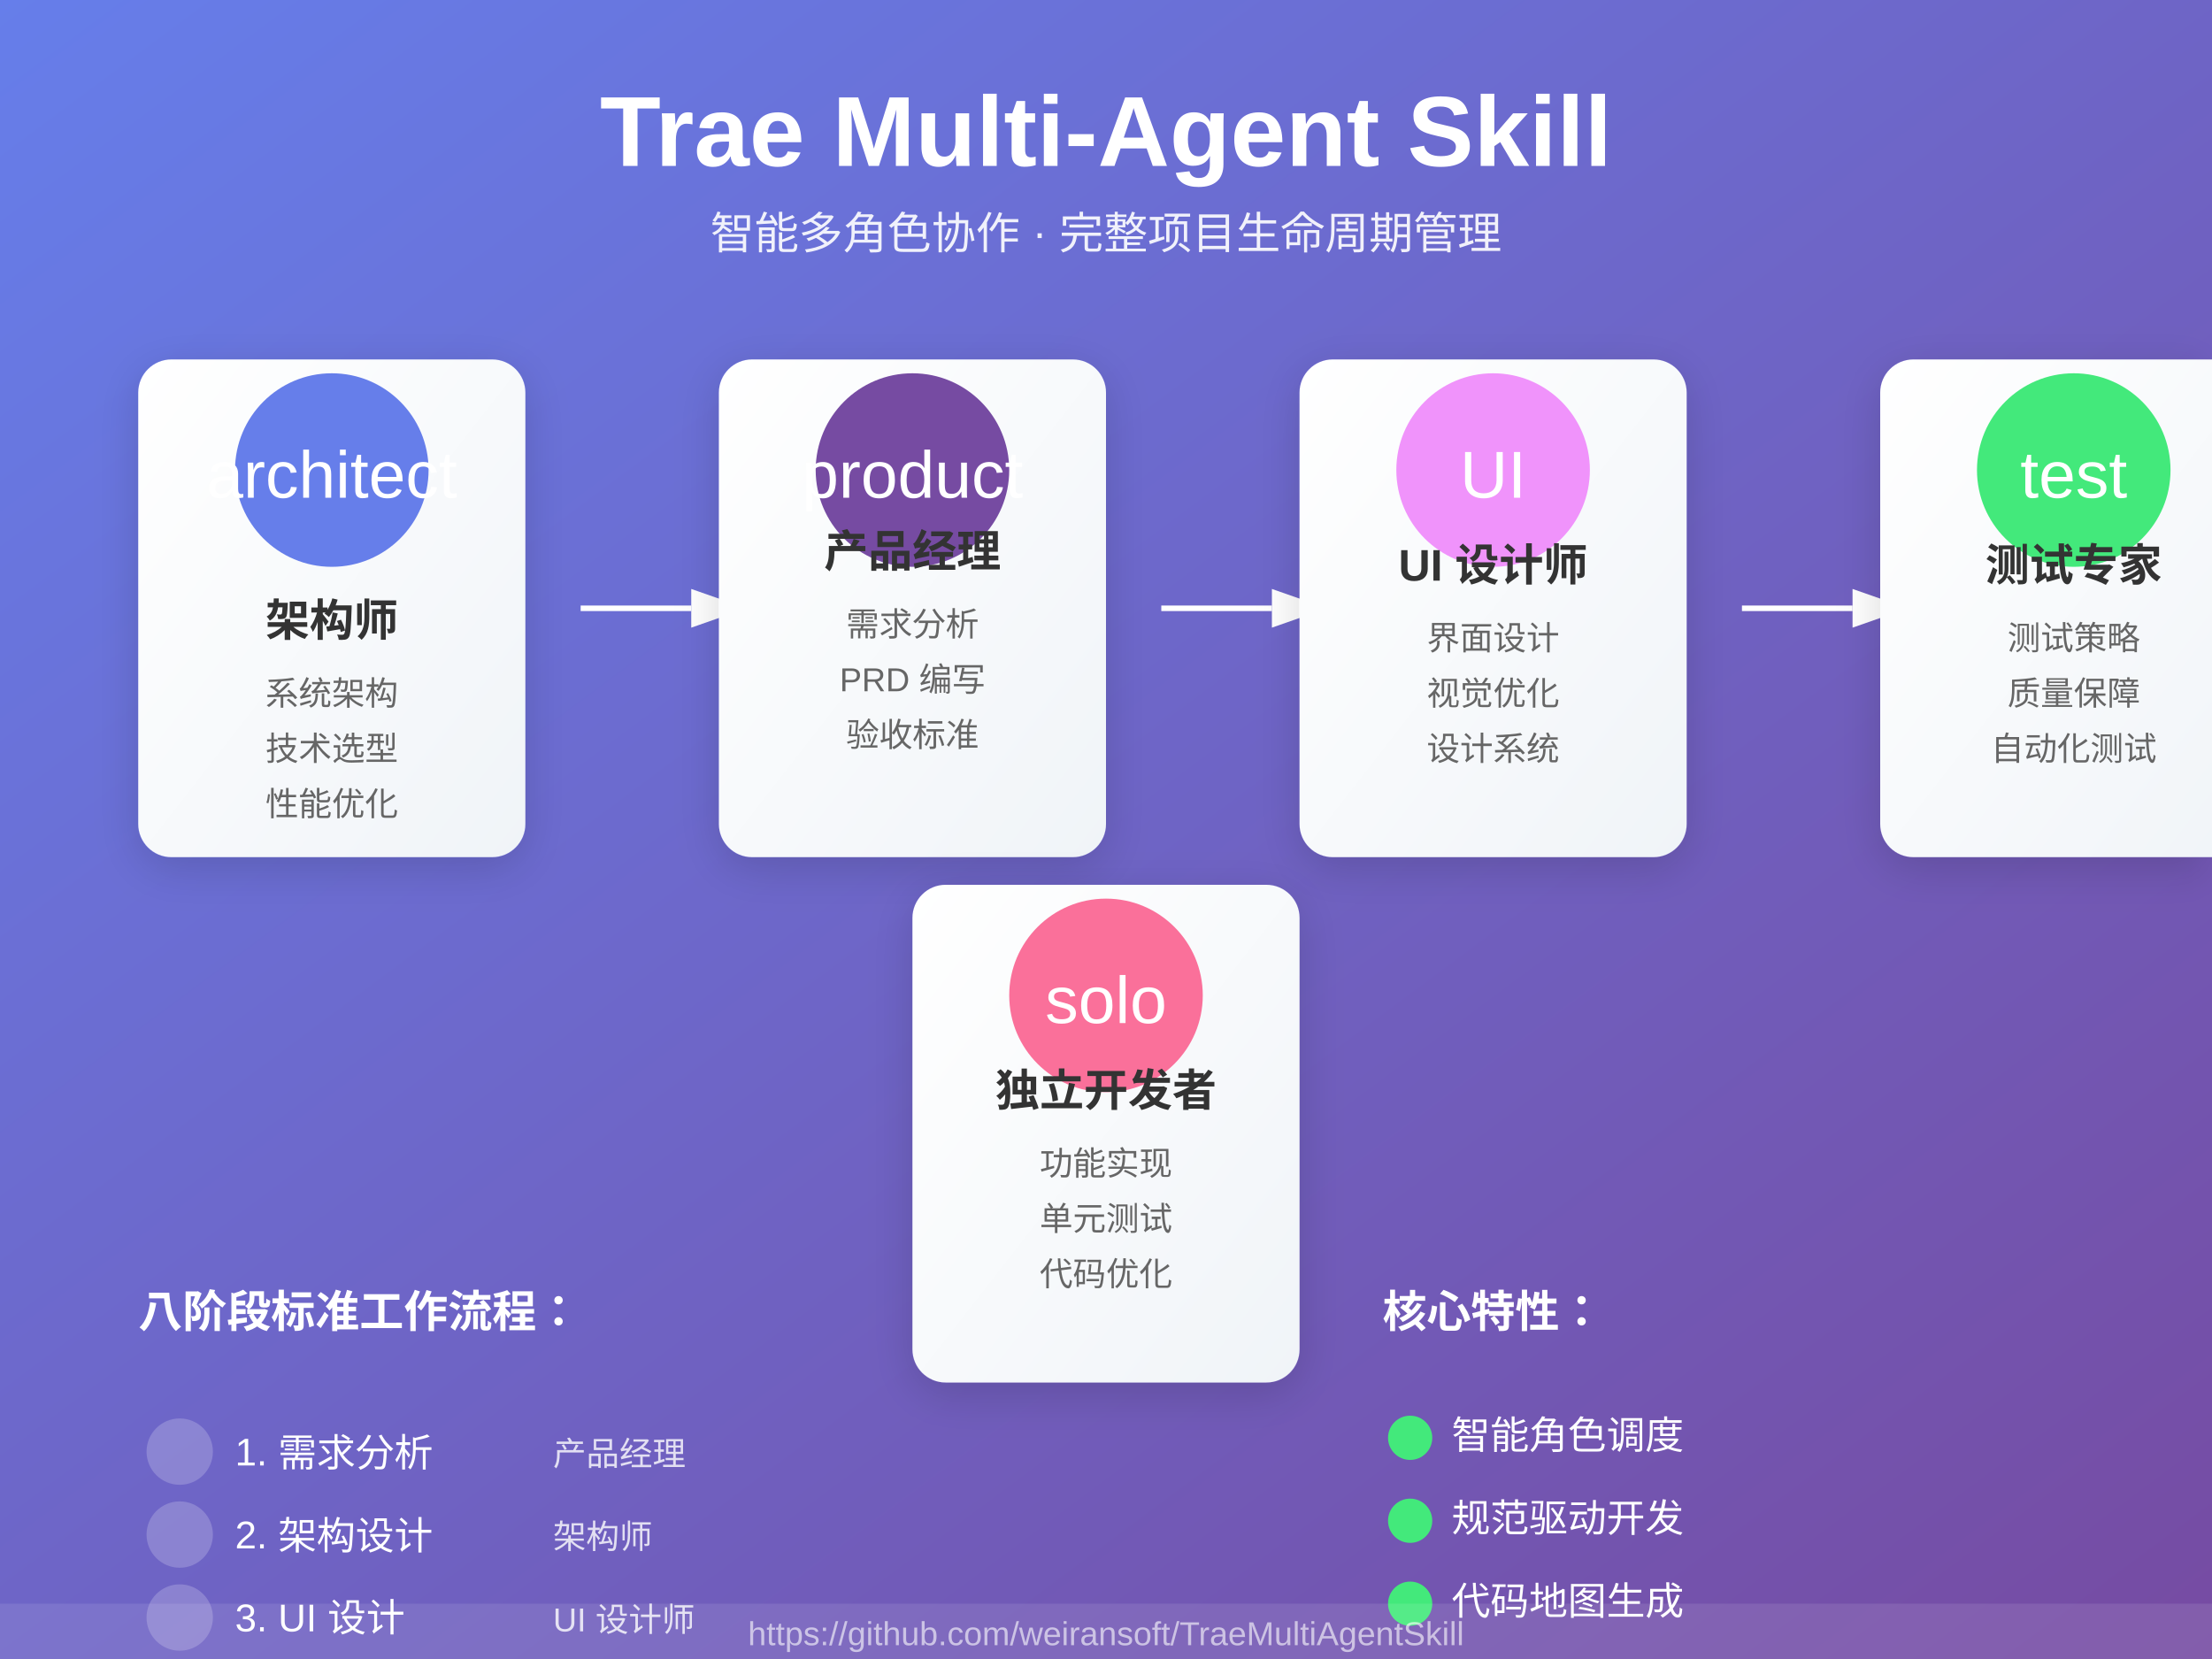
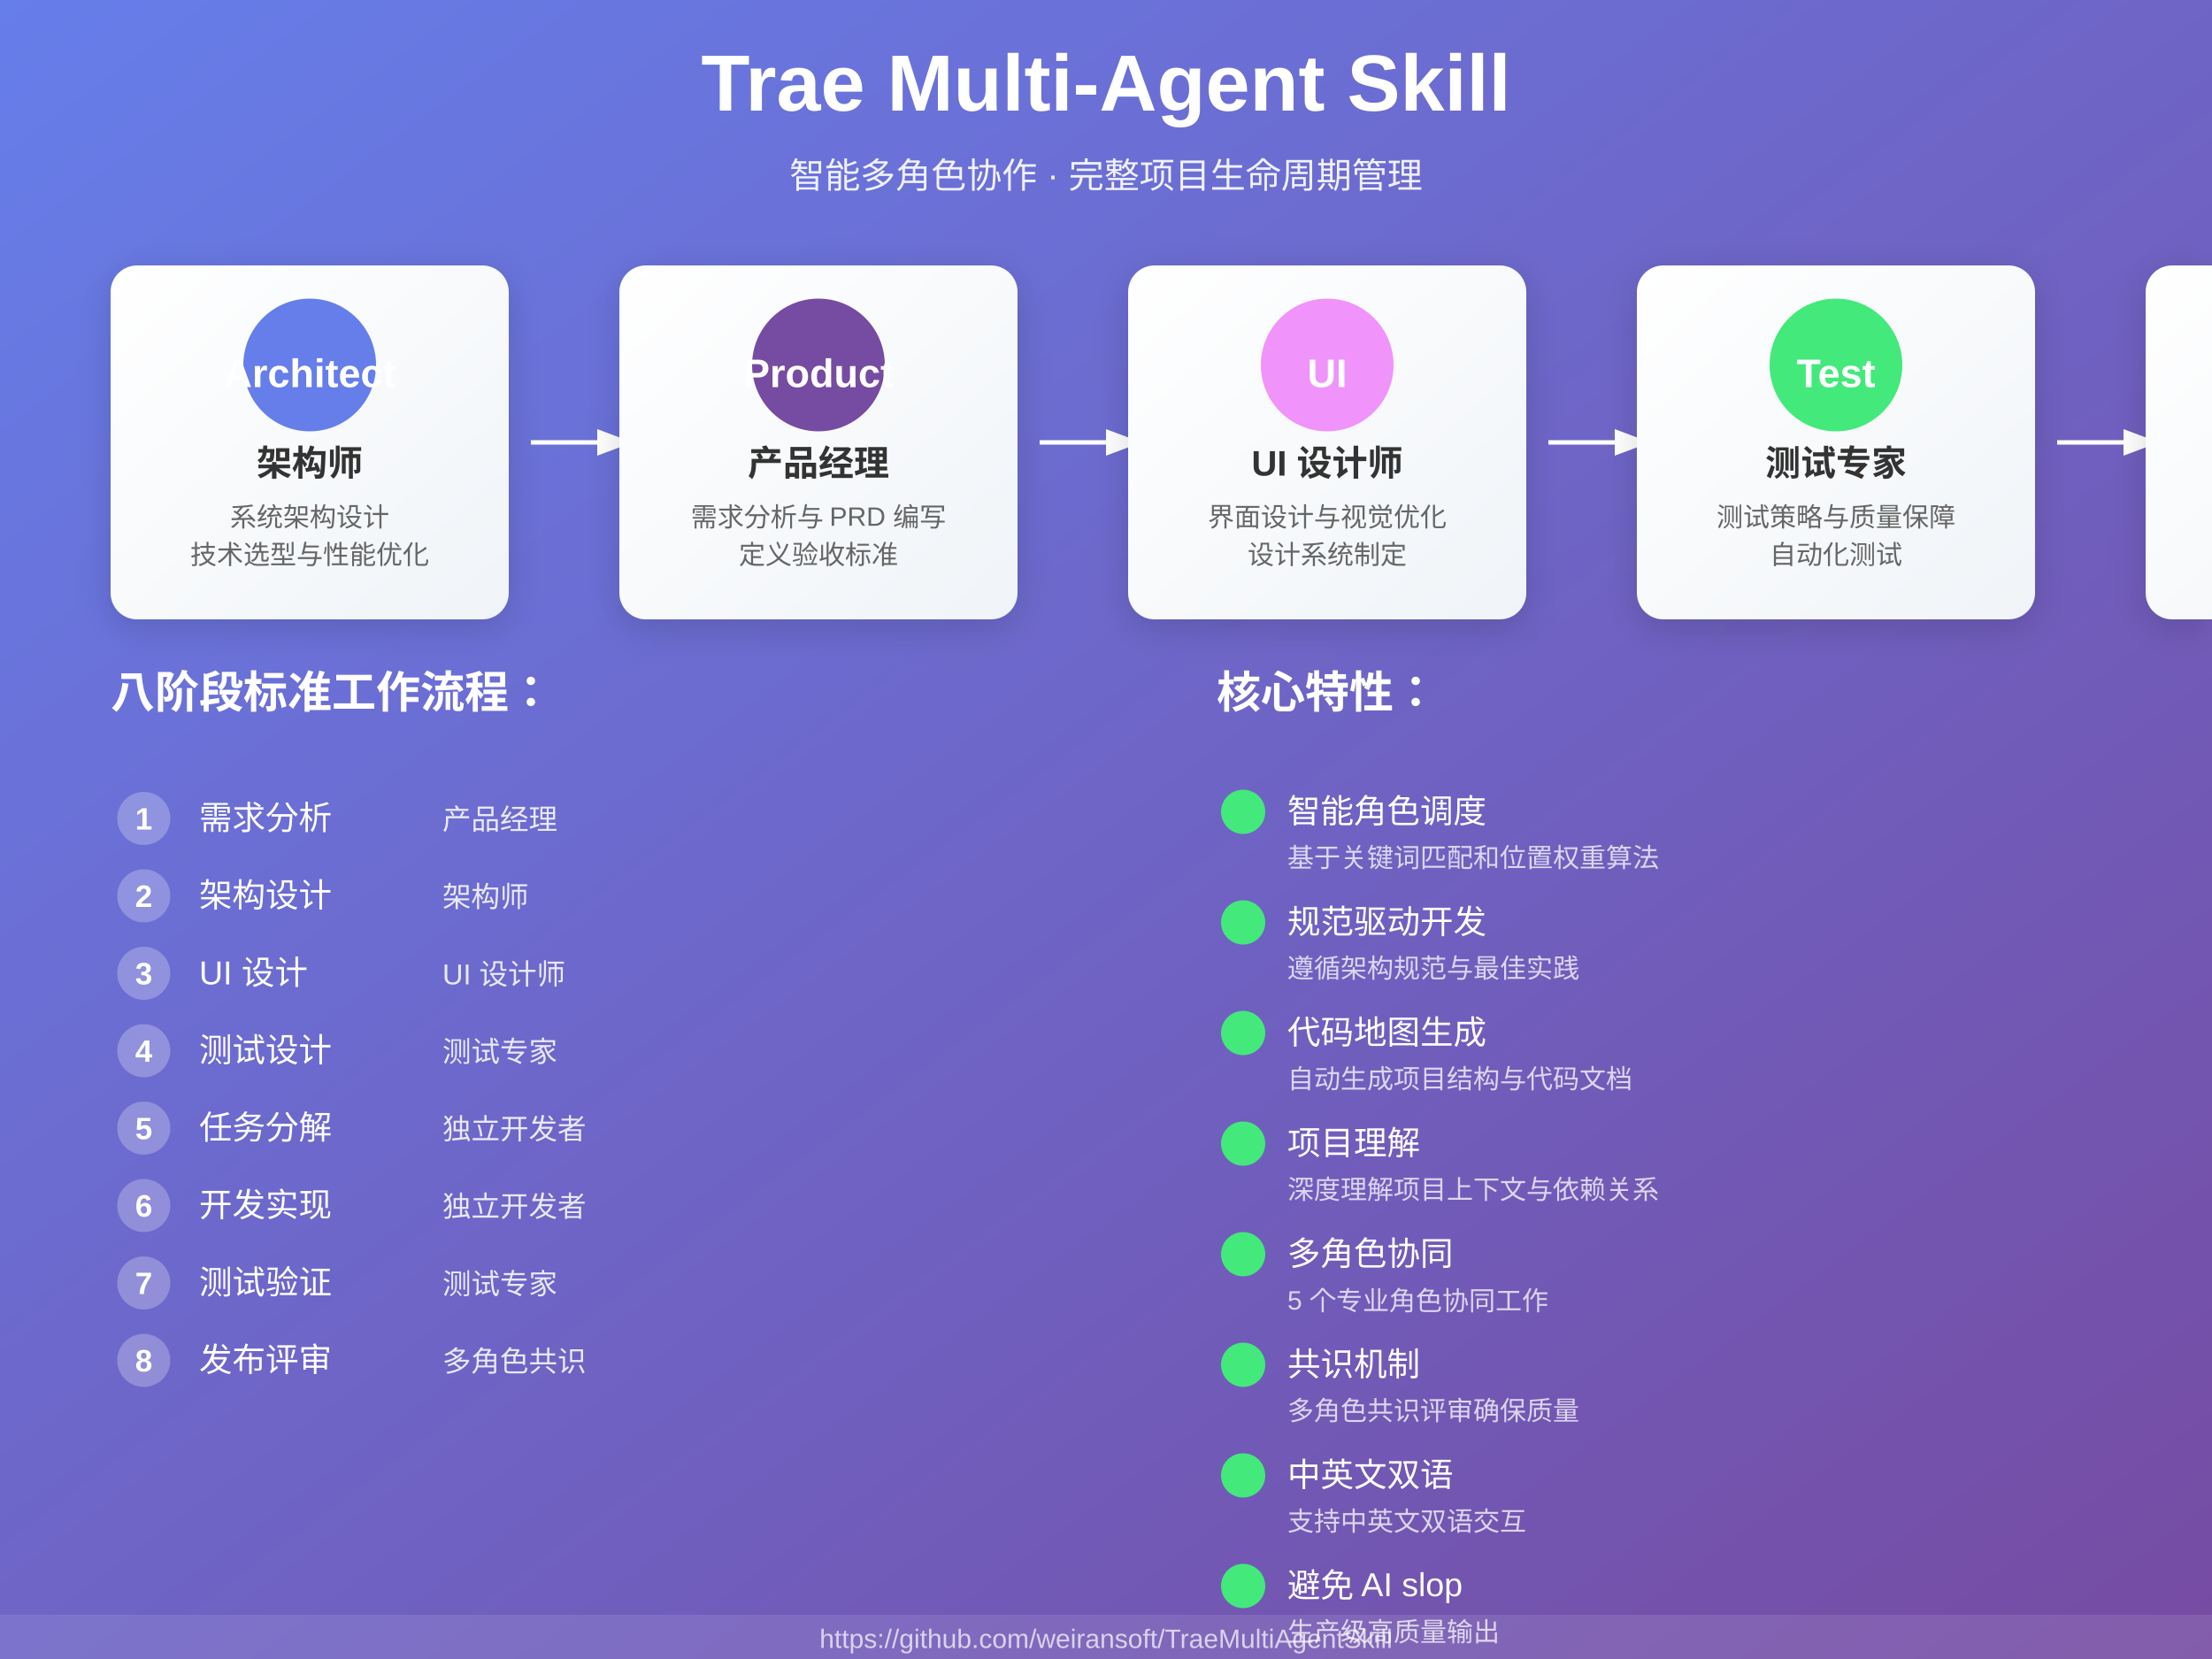
- <svg xmlns="http://www.w3.org/2000/svg" width="800" height="600" viewBox="0 0 800 600">
+ <svg xmlns="http://www.w3.org/2000/svg" width="1000" height="750" viewBox="0 0 1000 750">
  <defs>
    <linearGradient id="bgGradient" x1="0%" y1="0%" x2="100%" y2="100%">
      <stop offset="0%" style="stop-color:#667eea;stop-opacity:1" />
      <stop offset="100%" style="stop-color:#764ba2;stop-opacity:1" />
    </linearGradient>
    <linearGradient id="cardGradient" x1="0%" y1="0%" x2="100%" y2="100%">
      <stop offset="0%" style="stop-color:#ffffff;stop-opacity:1" />
      <stop offset="100%" style="stop-color:#f0f4f8;stop-opacity:1" />
    </linearGradient>
    <filter id="shadow" x="-20%" y="-20%" width="140%" height="140%">
      <feDropShadow dx="0" dy="4" stdDeviation="8" flood-color="#000000" flood-opacity="0.15" />
    </filter>
  </defs>
-   <rect width="800" height="600" fill="url(#bgGradient)" />
-   <text x="400" y="60" font-family="Arial, sans-serif" font-size="36" font-weight="bold" fill="white" text-anchor="middle">
+   <rect width="1000" height="750" fill="url(#bgGradient)" />
+   <text x="500" y="50" font-family="Arial, sans-serif" font-size="36" font-weight="bold" fill="white" text-anchor="middle">
    Trae Multi-Agent Skill
  </text>
-   <text x="400" y="90" font-family="Arial, sans-serif" font-size="16" fill="rgba(255,255,255,0.9)" text-anchor="middle">
+   <text x="500" y="85" font-family="Arial, sans-serif" font-size="16" fill="rgba(255,255,255,0.9)" text-anchor="middle">
    智能多角色协作 · 完整项目生命周期管理
  </text>
-   <g transform="translate(50, 130)">
+   <g transform="translate(50, 120)">
    <g transform="translate(0, 0)">
-       <rect x="0" y="0" width="140" height="180" rx="12" fill="url(#cardGradient)" filter="url(#shadow)" />
-       <circle cx="70" cy="40" r="35" fill="#667eea" />
-       <text x="70" y="50" font-family="Arial, sans-serif" font-size="24" fill="white" text-anchor="middle"> architect </text>
-       <text x="70" y="100" font-family="Arial, sans-serif" font-size="16" font-weight="bold" fill="#333" text-anchor="middle">架构师</text>
-       <text x="70" y="125" font-family="Arial, sans-serif" font-size="12" fill="#666" text-anchor="middle">系统架构</text>
-       <text x="70" y="145" font-family="Arial, sans-serif" font-size="12" fill="#666" text-anchor="middle">技术选型</text>
-       <text x="70" y="165" font-family="Arial, sans-serif" font-size="12" fill="#666" text-anchor="middle">性能优化</text>
+       <rect x="0" y="0" width="180" height="160" rx="12" fill="url(#cardGradient)" filter="url(#shadow)" />
+       <circle cx="90" cy="45" r="30" fill="#667eea" />
+       <text x="90" y="55" font-family="Arial, sans-serif" font-size="18" fill="white" text-anchor="middle" font-weight="bold">Architect</text>
+       <text x="90" y="95" font-family="Arial, sans-serif" font-size="16" font-weight="bold" fill="#333" text-anchor="middle">架构师</text>
+       <text x="90" y="118" font-family="Arial, sans-serif" font-size="12" fill="#666" text-anchor="middle">系统架构设计</text>
+       <text x="90" y="135" font-family="Arial, sans-serif" font-size="12" fill="#666" text-anchor="middle">技术选型与性能优化</text>
    </g>
-     <path d="M160 90 L200 90" stroke="white" stroke-width="2" marker-end="url(#arrowhead)" />
-     <g transform="translate(210, 0)">
-       <rect x="0" y="0" width="140" height="180" rx="12" fill="url(#cardGradient)" filter="url(#shadow)" />
-       <circle cx="70" cy="40" r="35" fill="#764ba2" />
-       <text x="70" y="50" font-family="Arial, sans-serif" font-size="24" fill="white" text-anchor="middle"> product </text>
-       <text x="70" y="75" font-family="Arial, sans-serif" font-size="16" font-weight="bold" fill="#333" text-anchor="middle">产品经理</text>
-       <text x="70" y="100" font-family="Arial, sans-serif" font-size="12" fill="#666" text-anchor="middle">需求分析</text>
-       <text x="70" y="120" font-family="Arial, sans-serif" font-size="12" fill="#666" text-anchor="middle">PRD 编写</text>
-       <text x="70" y="140" font-family="Arial, sans-serif" font-size="12" fill="#666" text-anchor="middle">验收标准</text>
+     <path d="M190 80 L220 80" stroke="white" stroke-width="2" marker-end="url(#arrowhead)" />
+     <g transform="translate(230, 0)">
+       <rect x="0" y="0" width="180" height="160" rx="12" fill="url(#cardGradient)" filter="url(#shadow)" />
+       <circle cx="90" cy="45" r="30" fill="#764ba2" />
+       <text x="90" y="55" font-family="Arial, sans-serif" font-size="18" fill="white" text-anchor="middle" font-weight="bold">Product</text>
+       <text x="90" y="95" font-family="Arial, sans-serif" font-size="16" font-weight="bold" fill="#333" text-anchor="middle">产品经理</text>
+       <text x="90" y="118" font-family="Arial, sans-serif" font-size="12" fill="#666" text-anchor="middle">需求分析与 PRD 编写</text>
+       <text x="90" y="135" font-family="Arial, sans-serif" font-size="12" fill="#666" text-anchor="middle">定义验收标准</text>
    </g>
-     <path d="M370 90 L410 90" stroke="white" stroke-width="2" marker-end="url(#arrowhead)" />
-     <g transform="translate(420, 0)">
-       <rect x="0" y="0" width="140" height="180" rx="12" fill="url(#cardGradient)" filter="url(#shadow)" />
-       <circle cx="70" cy="40" r="35" fill="#f093fb" />
-       <text x="70" y="50" font-family="Arial, sans-serif" font-size="24" fill="white" text-anchor="middle"> UI </text>
-       <text x="70" y="80" font-family="Arial, sans-serif" font-size="16" font-weight="bold" fill="#333" text-anchor="middle">UI 设计师</text>
-       <text x="70" y="105" font-family="Arial, sans-serif" font-size="12" fill="#666" text-anchor="middle">界面设计</text>
-       <text x="70" y="125" font-family="Arial, sans-serif" font-size="12" fill="#666" text-anchor="middle">视觉优化</text>
-       <text x="70" y="145" font-family="Arial, sans-serif" font-size="12" fill="#666" text-anchor="middle">设计系统</text>
+     <path d="M420 80 L450 80" stroke="white" stroke-width="2" marker-end="url(#arrowhead)" />
+     <g transform="translate(460, 0)">
+       <rect x="0" y="0" width="180" height="160" rx="12" fill="url(#cardGradient)" filter="url(#shadow)" />
+       <circle cx="90" cy="45" r="30" fill="#f093fb" />
+       <text x="90" y="55" font-family="Arial, sans-serif" font-size="18" fill="white" text-anchor="middle" font-weight="bold">UI</text>
+       <text x="90" y="95" font-family="Arial, sans-serif" font-size="16" font-weight="bold" fill="#333" text-anchor="middle">UI 设计师</text>
+       <text x="90" y="118" font-family="Arial, sans-serif" font-size="12" fill="#666" text-anchor="middle">界面设计与视觉优化</text>
+       <text x="90" y="135" font-family="Arial, sans-serif" font-size="12" fill="#666" text-anchor="middle">设计系统制定</text>
    </g>
-     <path d="M580 90 L620 90" stroke="white" stroke-width="2" marker-end="url(#arrowhead)" />
-     <g transform="translate(630, 0)">
-       <rect x="0" y="0" width="140" height="180" rx="12" fill="url(#cardGradient)" filter="url(#shadow)" />
-       <circle cx="70" cy="40" r="35" fill="#43e97b" />
-       <text x="70" y="50" font-family="Arial, sans-serif" font-size="24" fill="white" text-anchor="middle"> test </text>
-       <text x="70" y="80" font-family="Arial, sans-serif" font-size="16" font-weight="bold" fill="#333" text-anchor="middle">测试专家</text>
-       <text x="70" y="105" font-family="Arial, sans-serif" font-size="12" fill="#666" text-anchor="middle">测试策略</text>
-       <text x="70" y="125" font-family="Arial, sans-serif" font-size="12" fill="#666" text-anchor="middle">质量保障</text>
-       <text x="70" y="145" font-family="Arial, sans-serif" font-size="12" fill="#666" text-anchor="middle">自动化测试</text>
+     <path d="M650 80 L680 80" stroke="white" stroke-width="2" marker-end="url(#arrowhead)" />
+     <g transform="translate(690, 0)">
+       <rect x="0" y="0" width="180" height="160" rx="12" fill="url(#cardGradient)" filter="url(#shadow)" />
+       <circle cx="90" cy="45" r="30" fill="#43e97b" />
+       <text x="90" y="55" font-family="Arial, sans-serif" font-size="18" fill="white" text-anchor="middle" font-weight="bold">Test</text>
+       <text x="90" y="95" font-family="Arial, sans-serif" font-size="16" font-weight="bold" fill="#333" text-anchor="middle">测试专家</text>
+       <text x="90" y="118" font-family="Arial, sans-serif" font-size="12" fill="#666" text-anchor="middle">测试策略与质量保障</text>
+       <text x="90" y="135" font-family="Arial, sans-serif" font-size="12" fill="#666" text-anchor="middle">自动化测试</text>
+     </g>
+     <path d="M880 80 L910 80" stroke="white" stroke-width="2" marker-end="url(#arrowhead)" />
+     <g transform="translate(920, 0)">
+       <rect x="0" y="0" width="180" height="160" rx="12" fill="url(#cardGradient)" filter="url(#shadow)" />
+       <circle cx="90" cy="45" r="30" fill="#fa709a" />
+       <text x="90" y="55" font-family="Arial, sans-serif" font-size="18" fill="white" text-anchor="middle" font-weight="bold">Solo</text>
+       <text x="90" y="95" font-family="Arial, sans-serif" font-size="16" font-weight="bold" fill="#333" text-anchor="middle">独立开发者</text>
+       <text x="90" y="118" font-family="Arial, sans-serif" font-size="12" fill="#666" text-anchor="middle">功能实现与单元测试</text>
+       <text x="90" y="135" font-family="Arial, sans-serif" font-size="12" fill="#666" text-anchor="middle">代码优化</text>
    </g>
  </g>
-   <g transform="translate(330, 320)">
-     <rect x="0" y="0" width="140" height="180" rx="12" fill="url(#cardGradient)" filter="url(#shadow)" />
-     <circle cx="70" cy="40" r="35" fill="#fa709a" />
-     <text x="70" y="50" font-family="Arial, sans-serif" font-size="24" fill="white" text-anchor="middle"> solo </text>
-     <text x="70" y="80" font-family="Arial, sans-serif" font-size="16" font-weight="bold" fill="#333" text-anchor="middle">独立开发者</text>
-     <text x="70" y="105" font-family="Arial, sans-serif" font-size="12" fill="#666" text-anchor="middle">功能实现</text>
-     <text x="70" y="125" font-family="Arial, sans-serif" font-size="12" fill="#666" text-anchor="middle">单元测试</text>
-     <text x="70" y="145" font-family="Arial, sans-serif" font-size="12" fill="#666" text-anchor="middle">代码优化</text>
-   </g>
-   <g transform="translate(50, 480)">
-     <text x="0" y="0" font-family="Arial, sans-serif" font-size="16" font-weight="bold" fill="white">八阶段标准工作流程：</text>
-     <g transform="translate(0, 30)">
-       <circle cx="15" cy="15" r="12" fill="rgba(255,255,255,0.2)" />
-       <text x="35" y="20" font-family="Arial, sans-serif" font-size="14" fill="white">1. 需求分析</text>
-       <text x="150" y="20" font-family="Arial, sans-serif" font-size="12" fill="rgba(255,255,255,0.8)">产品经理</text>
+   <g transform="translate(50, 320)">
+     <text x="0" y="0" font-family="Arial, sans-serif" font-size="20" font-weight="bold" fill="white">八阶段标准工作流程：</text>
+     <g transform="translate(0, 35)">
+       <circle cx="15" cy="15" r="12" fill="rgba(255,255,255,0.25)" />
+       <text x="15" y="20" font-family="Arial, sans-serif" font-size="14" font-weight="bold" fill="white" text-anchor="middle">1</text>
+       <text x="40" y="20" font-family="Arial, sans-serif" font-size="15" fill="white">需求分析</text>
+       <text x="150" y="20" font-family="Arial, sans-serif" font-size="13" fill="rgba(255,255,255,0.85)">产品经理</text>
    </g>
-     <g transform="translate(0, 60)">
-       <circle cx="15" cy="15" r="12" fill="rgba(255,255,255,0.2)" />
-       <text x="35" y="20" font-family="Arial, sans-serif" font-size="14" fill="white">2. 架构设计</text>
-       <text x="150" y="20" font-family="Arial, sans-serif" font-size="12" fill="rgba(255,255,255,0.8)">架构师</text>
+     <g transform="translate(0, 70)">
+       <circle cx="15" cy="15" r="12" fill="rgba(255,255,255,0.25)" />
+       <text x="15" y="20" font-family="Arial, sans-serif" font-size="14" font-weight="bold" fill="white" text-anchor="middle">2</text>
+       <text x="40" y="20" font-family="Arial, sans-serif" font-size="15" fill="white">架构设计</text>
+       <text x="150" y="20" font-family="Arial, sans-serif" font-size="13" fill="rgba(255,255,255,0.85)">架构师</text>
    </g>
-     <g transform="translate(0, 90)">
-       <circle cx="15" cy="15" r="12" fill="rgba(255,255,255,0.2)" />
-       <text x="35" y="20" font-family="Arial, sans-serif" font-size="14" fill="white">3. UI 设计</text>
-       <text x="150" y="20" font-family="Arial, sans-serif" font-size="12" fill="rgba(255,255,255,0.8)">UI 设计师</text>
+     <g transform="translate(0, 105)">
+       <circle cx="15" cy="15" r="12" fill="rgba(255,255,255,0.25)" />
+       <text x="15" y="20" font-family="Arial, sans-serif" font-size="14" font-weight="bold" fill="white" text-anchor="middle">3</text>
+       <text x="40" y="20" font-family="Arial, sans-serif" font-size="15" fill="white">UI 设计</text>
+       <text x="150" y="20" font-family="Arial, sans-serif" font-size="13" fill="rgba(255,255,255,0.85)">UI 设计师</text>
    </g>
-     <g transform="translate(0, 120)">
-       <circle cx="15" cy="15" r="12" fill="rgba(255,255,255,0.2)" />
-       <text x="35" y="20" font-family="Arial, sans-serif" font-size="14" fill="white">4. 测试设计</text>
-       <text x="150" y="20" font-family="Arial, sans-serif" font-size="12" fill="rgba(255,255,255,0.8)">测试专家</text>
+     <g transform="translate(0, 140)">
+       <circle cx="15" cy="15" r="12" fill="rgba(255,255,255,0.25)" />
+       <text x="15" y="20" font-family="Arial, sans-serif" font-size="14" font-weight="bold" fill="white" text-anchor="middle">4</text>
+       <text x="40" y="20" font-family="Arial, sans-serif" font-size="15" fill="white">测试设计</text>
+       <text x="150" y="20" font-family="Arial, sans-serif" font-size="13" fill="rgba(255,255,255,0.85)">测试专家</text>
    </g>
-     <g transform="translate(0, 150)">
-       <circle cx="15" cy="15" r="12" fill="rgba(255,255,255,0.2)" />
-       <text x="35" y="20" font-family="Arial, sans-serif" font-size="14" fill="white">5. 任务分解</text>
-       <text x="150" y="20" font-family="Arial, sans-serif" font-size="12" fill="rgba(255,255,255,0.8)">独立开发者</text>
-     </g>
-     <g transform="translate(0, 180)">
-       <circle cx="15" cy="15" r="12" fill="rgba(255,255,255,0.2)" />
-       <text x="35" y="20" font-family="Arial, sans-serif" font-size="14" fill="white">6. 开发实现</text>
-       <text x="150" y="20" font-family="Arial, sans-serif" font-size="12" fill="rgba(255,255,255,0.8)">独立开发者</text>
+     <g transform="translate(0, 175)">
+       <circle cx="15" cy="15" r="12" fill="rgba(255,255,255,0.25)" />
+       <text x="15" y="20" font-family="Arial, sans-serif" font-size="14" font-weight="bold" fill="white" text-anchor="middle">5</text>
+       <text x="40" y="20" font-family="Arial, sans-serif" font-size="15" fill="white">任务分解</text>
+       <text x="150" y="20" font-family="Arial, sans-serif" font-size="13" fill="rgba(255,255,255,0.85)">独立开发者</text>
    </g>
    <g transform="translate(0, 210)">
-       <circle cx="15" cy="15" r="12" fill="rgba(255,255,255,0.2)" />
-       <text x="35" y="20" font-family="Arial, sans-serif" font-size="14" fill="white">7. 测试验证</text>
-       <text x="150" y="20" font-family="Arial, sans-serif" font-size="12" fill="rgba(255,255,255,0.8)">测试专家</text>
+       <circle cx="15" cy="15" r="12" fill="rgba(255,255,255,0.25)" />
+       <text x="15" y="20" font-family="Arial, sans-serif" font-size="14" font-weight="bold" fill="white" text-anchor="middle">6</text>
+       <text x="40" y="20" font-family="Arial, sans-serif" font-size="15" fill="white">开发实现</text>
+       <text x="150" y="20" font-family="Arial, sans-serif" font-size="13" fill="rgba(255,255,255,0.85)">独立开发者</text>
    </g>
-     <g transform="translate(0, 240)">
-       <circle cx="15" cy="15" r="12" fill="rgba(255,255,255,0.2)" />
-       <text x="35" y="20" font-family="Arial, sans-serif" font-size="14" fill="white">8. 发布评审</text>
-       <text x="150" y="20" font-family="Arial, sans-serif" font-size="12" fill="rgba(255,255,255,0.8)">多角色共识</text>
+     <g transform="translate(0, 245)">
+       <circle cx="15" cy="15" r="12" fill="rgba(255,255,255,0.25)" />
+       <text x="15" y="20" font-family="Arial, sans-serif" font-size="14" font-weight="bold" fill="white" text-anchor="middle">7</text>
+       <text x="40" y="20" font-family="Arial, sans-serif" font-size="15" fill="white">测试验证</text>
+       <text x="150" y="20" font-family="Arial, sans-serif" font-size="13" fill="rgba(255,255,255,0.85)">测试专家</text>
+     </g>
+     <g transform="translate(0, 280)">
+       <circle cx="15" cy="15" r="12" fill="rgba(255,255,255,0.25)" />
+       <text x="15" y="20" font-family="Arial, sans-serif" font-size="14" font-weight="bold" fill="white" text-anchor="middle">8</text>
+       <text x="40" y="20" font-family="Arial, sans-serif" font-size="15" fill="white">发布评审</text>
+       <text x="150" y="20" font-family="Arial, sans-serif" font-size="13" fill="rgba(255,255,255,0.85)">多角色共识</text>
    </g>
  </g>
-   <g transform="translate(500, 480)">
-     <text x="0" y="0" font-family="Arial, sans-serif" font-size="16" font-weight="bold" fill="white">核心特性：</text>
-     <g transform="translate(0, 30)">
-       <circle cx="10" cy="10" r="8" fill="#43e97b" />
-       <text x="25" y="14" font-family="Arial, sans-serif" font-size="14" fill="white">智能角色调度</text>
+   <g transform="translate(550, 320)">
+     <text x="0" y="0" font-family="Arial, sans-serif" font-size="20" font-weight="bold" fill="white">核心特性：</text>
+     <g transform="translate(0, 35)">
+       <circle cx="12" cy="12" r="10" fill="#43e97b" />
+       <text x="32" y="17" font-family="Arial, sans-serif" font-size="15" fill="white">智能角色调度</text>
+       <text x="32" y="37" font-family="Arial, sans-serif" font-size="12" fill="rgba(255,255,255,0.75)">基于关键词匹配和位置权重算法</text>
    </g>
-     <g transform="translate(0, 60)">
-       <circle cx="10" cy="10" r="8" fill="#43e97b" />
-       <text x="25" y="14" font-family="Arial, sans-serif" font-size="14" fill="white">规范驱动开发</text>
+     <g transform="translate(0, 85)">
+       <circle cx="12" cy="12" r="10" fill="#43e97b" />
+       <text x="32" y="17" font-family="Arial, sans-serif" font-size="15" fill="white">规范驱动开发</text>
+       <text x="32" y="37" font-family="Arial, sans-serif" font-size="12" fill="rgba(255,255,255,0.75)">遵循架构规范与最佳实践</text>
    </g>
-     <g transform="translate(0, 90)">
-       <circle cx="10" cy="10" r="8" fill="#43e97b" />
-       <text x="25" y="14" font-family="Arial, sans-serif" font-size="14" fill="white">代码地图生成</text>
+     <g transform="translate(0, 135)">
+       <circle cx="12" cy="12" r="10" fill="#43e97b" />
+       <text x="32" y="17" font-family="Arial, sans-serif" font-size="15" fill="white">代码地图生成</text>
+       <text x="32" y="37" font-family="Arial, sans-serif" font-size="12" fill="rgba(255,255,255,0.75)">自动生成项目结构与代码文档</text>
    </g>
-     <g transform="translate(0, 120)">
-       <circle cx="10" cy="10" r="8" fill="#43e97b" />
-       <text x="25" y="14" font-family="Arial, sans-serif" font-size="14" fill="white">项目理解</text>
+     <g transform="translate(0, 185)">
+       <circle cx="12" cy="12" r="10" fill="#43e97b" />
+       <text x="32" y="17" font-family="Arial, sans-serif" font-size="15" fill="white">项目理解</text>
+       <text x="32" y="37" font-family="Arial, sans-serif" font-size="12" fill="rgba(255,255,255,0.75)">深度理解项目上下文与依赖关系</text>
    </g>
-     <g transform="translate(0, 150)">
-       <circle cx="10" cy="10" r="8" fill="#43e97b" />
-       <text x="25" y="14" font-family="Arial, sans-serif" font-size="14" fill="white">多角色协同</text>
+     <g transform="translate(0, 235)">
+       <circle cx="12" cy="12" r="10" fill="#43e97b" />
+       <text x="32" y="17" font-family="Arial, sans-serif" font-size="15" fill="white">多角色协同</text>
+       <text x="32" y="37" font-family="Arial, sans-serif" font-size="12" fill="rgba(255,255,255,0.75)">5 个专业角色协同工作</text>
    </g>
-     <g transform="translate(0, 180)">
-       <circle cx="10" cy="10" r="8" fill="#43e97b" />
-       <text x="25" y="14" font-family="Arial, sans-serif" font-size="14" fill="white">共识机制</text>
+     <g transform="translate(0, 285)">
+       <circle cx="12" cy="12" r="10" fill="#43e97b" />
+       <text x="32" y="17" font-family="Arial, sans-serif" font-size="15" fill="white">共识机制</text>
+       <text x="32" y="37" font-family="Arial, sans-serif" font-size="12" fill="rgba(255,255,255,0.75)">多角色共识评审确保质量</text>
    </g>
-     <g transform="translate(0, 210)">
-       <circle cx="10" cy="10" r="8" fill="#43e97b" />
-       <text x="25" y="14" font-family="Arial, sans-serif" font-size="14" fill="white">中英文双语</text>
+     <g transform="translate(0, 335)">
+       <circle cx="12" cy="12" r="10" fill="#43e97b" />
+       <text x="32" y="17" font-family="Arial, sans-serif" font-size="15" fill="white">中英文双语</text>
+       <text x="32" y="37" font-family="Arial, sans-serif" font-size="12" fill="rgba(255,255,255,0.75)">支持中英文双语交互</text>
+     </g>
+     <g transform="translate(0, 385)">
+       <circle cx="12" cy="12" r="10" fill="#43e97b" />
+       <text x="32" y="17" font-family="Arial, sans-serif" font-size="15" fill="white">避免 AI slop</text>
+       <text x="32" y="37" font-family="Arial, sans-serif" font-size="12" fill="rgba(255,255,255,0.75)">生产级高质量输出</text>
    </g>
  </g>
  <defs>
-     <marker id="arrowhead" markerWidth="10" markerHeight="7" refX="0" refY="3.5" orient="auto">
-       <polygon points="0 0, 10 3.5, 0 7" fill="white" />
+     <marker id="arrowhead" markerWidth="8" markerHeight="6" refX="0" refY="3" orient="auto">
+       <polygon points="0 0, 8 3, 0 6" fill="white" />
    </marker>
  </defs>
-   <rect x="0" y="580" width="800" height="20" fill="rgba(255,255,255,0.1)" />
-   <text x="400" y="595" font-family="Arial, sans-serif" font-size="12" fill="rgba(255,255,255,0.6)" text-anchor="middle">
+   <rect x="0" y="730" width="1000" height="20" fill="rgba(255,255,255,0.1)" />
+   <text x="500" y="745" font-family="Arial, sans-serif" font-size="12" fill="rgba(255,255,255,0.7)" text-anchor="middle">
    https://github.com/weiransoft/TraeMultiAgentSkill
  </text>
</svg>
